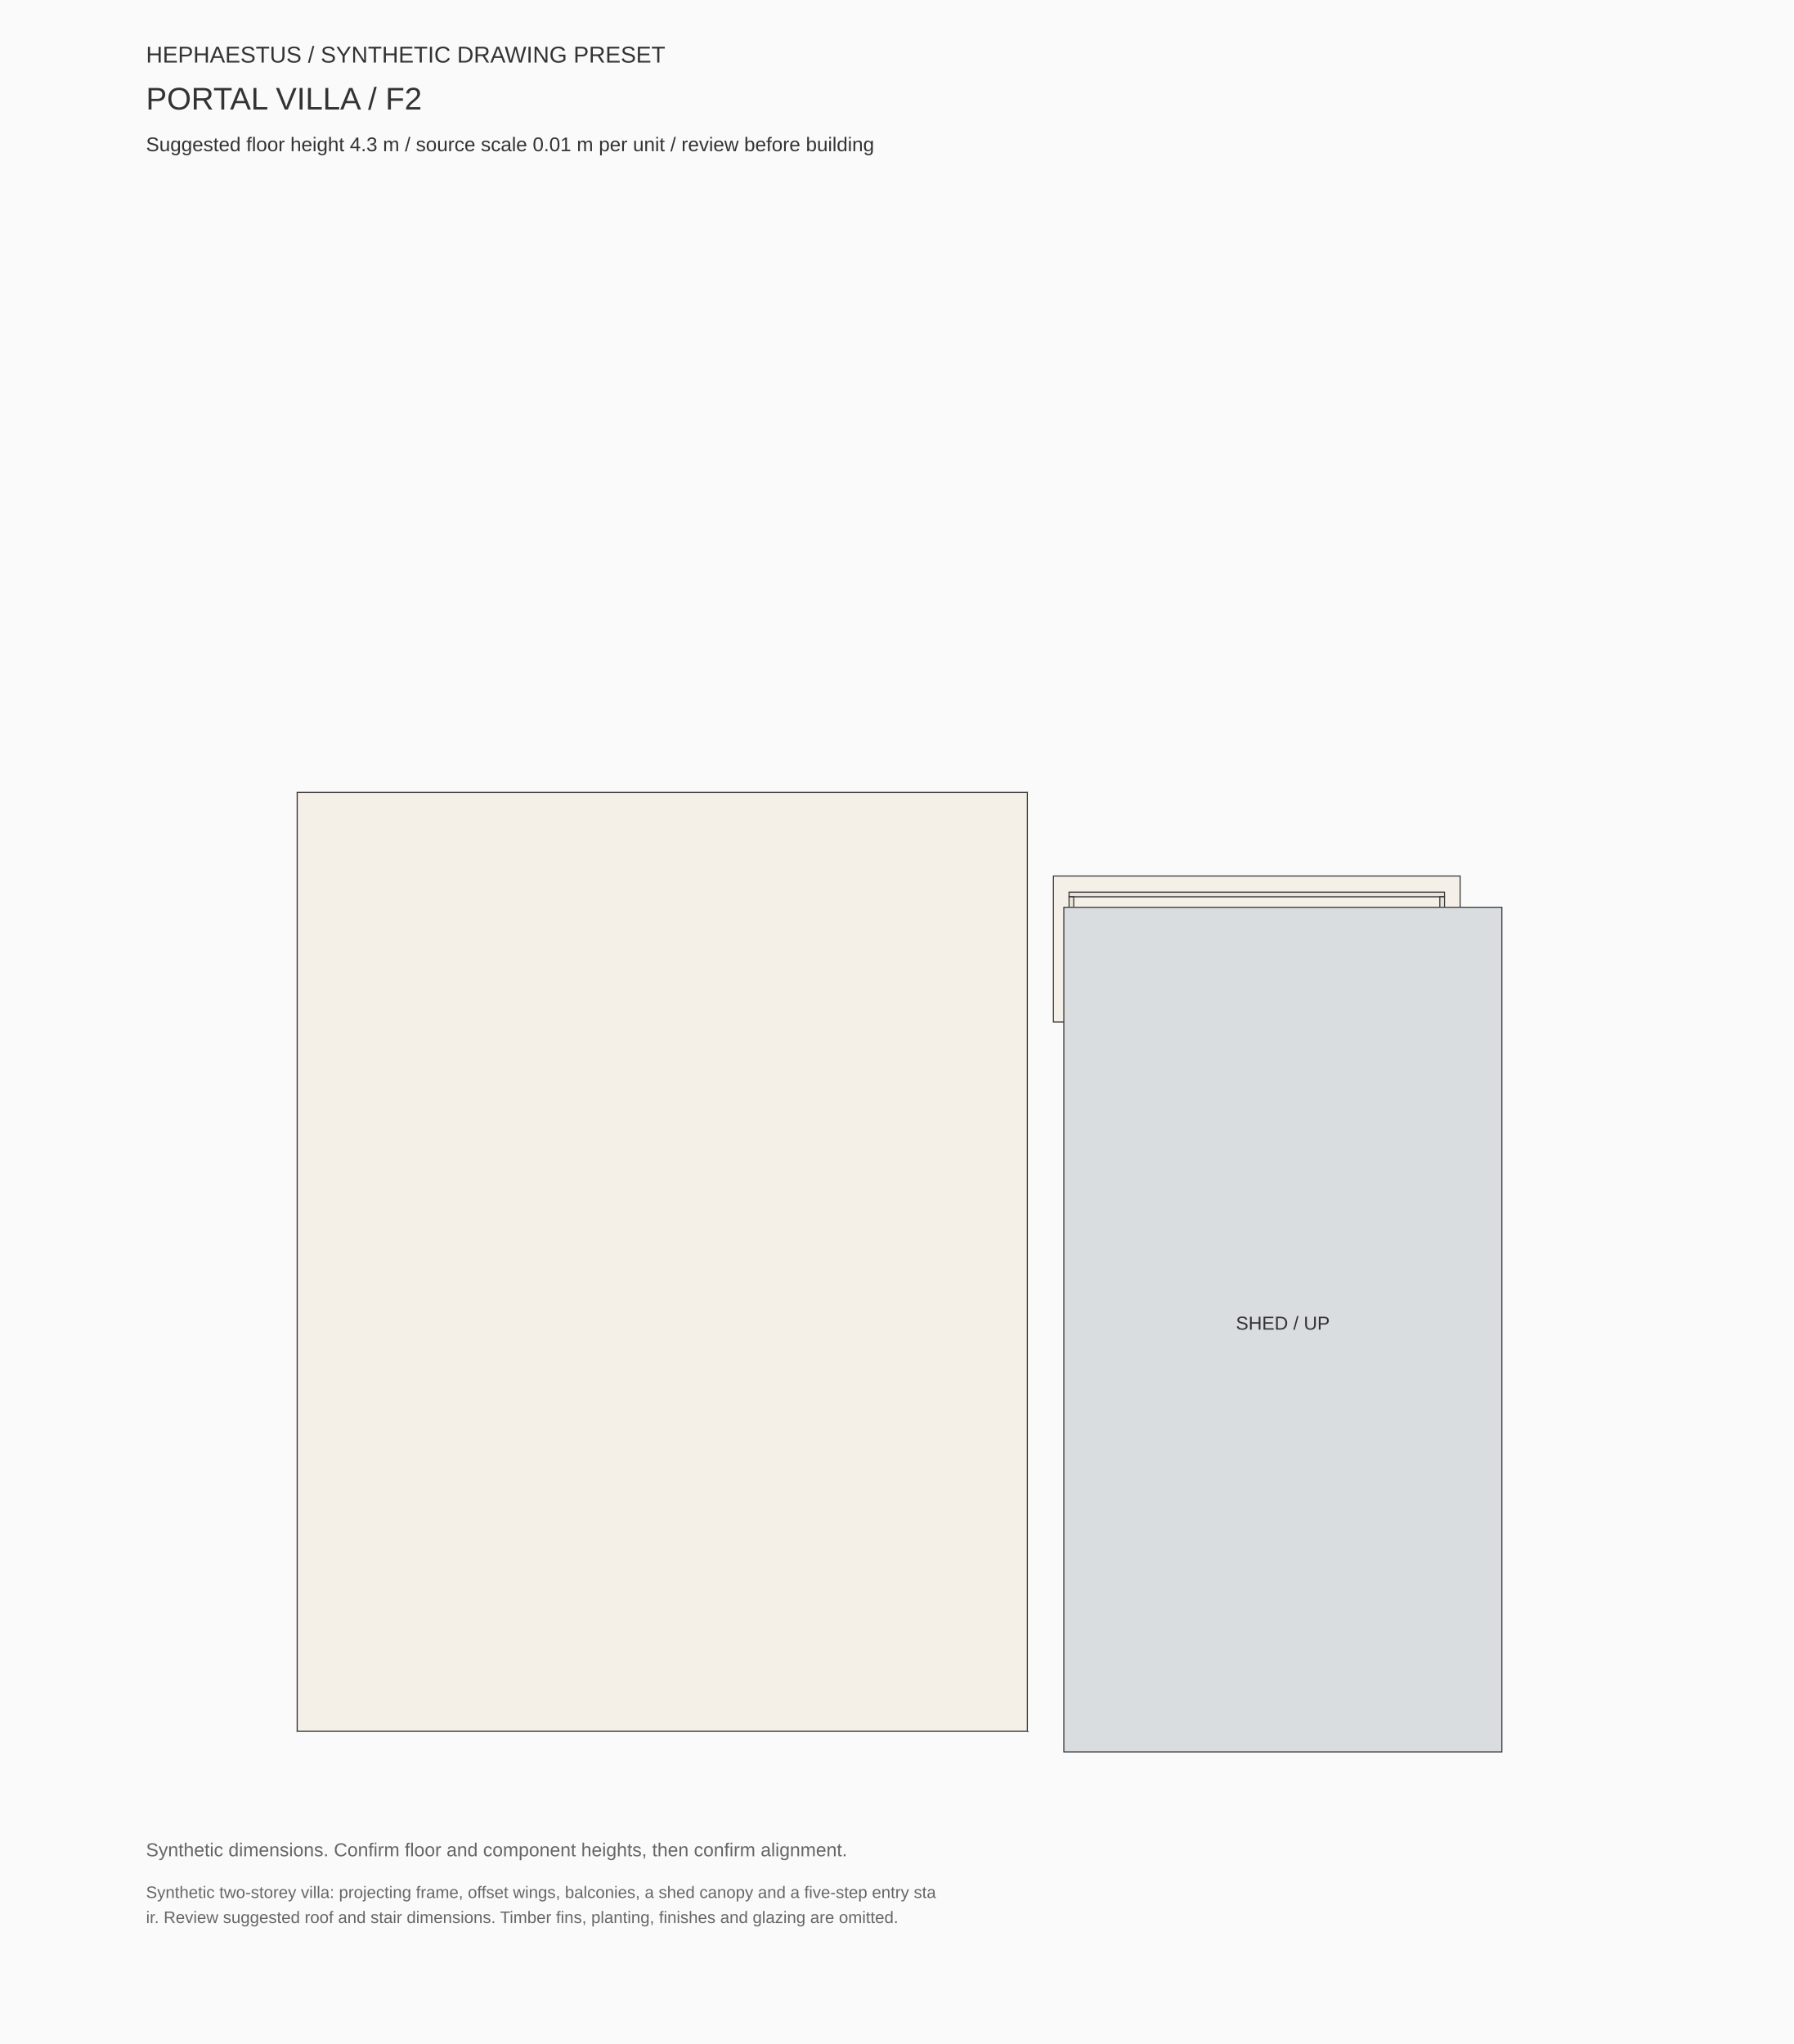
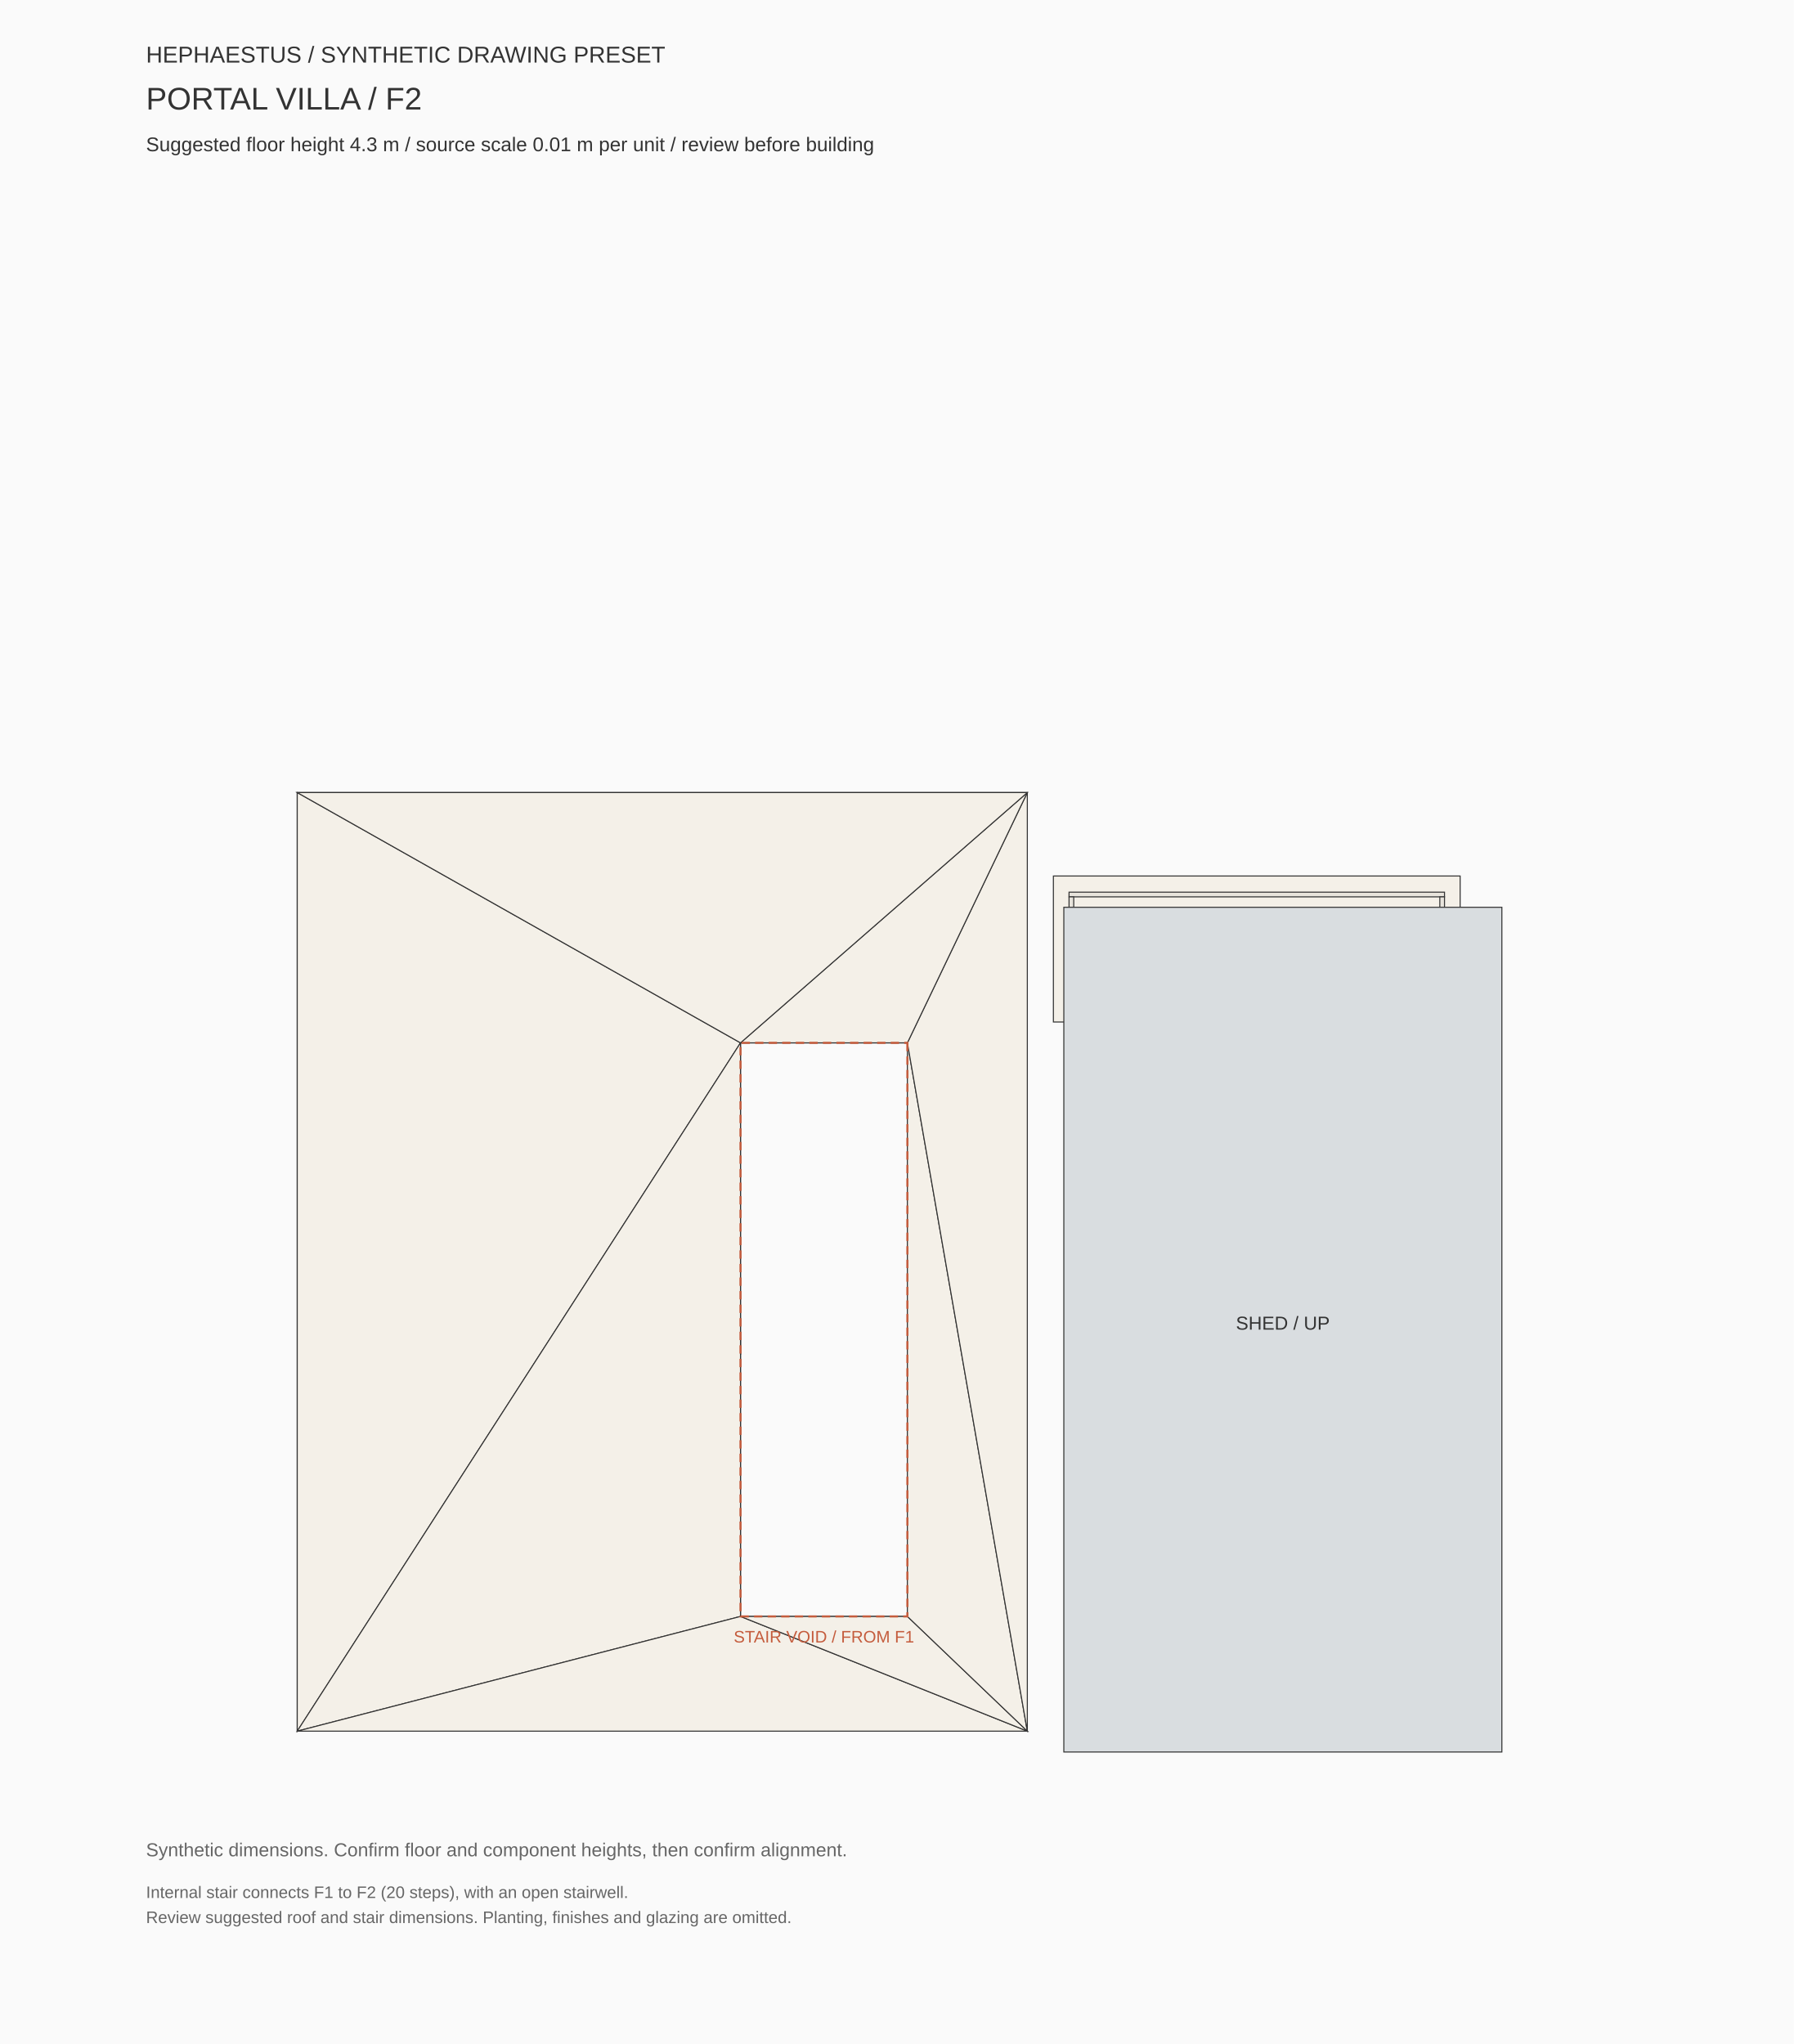
<svg xmlns="http://www.w3.org/2000/svg" width="1720" height="1960" viewBox="0 0 1720 1960">
  <rect width="1720" height="1960" fill="#fafafa" />
  <text x="140" y="60" fill="#333" font-family="Arial, sans-serif" font-size="22">HEPHAESTUS / SYNTHETIC DRAWING PRESET</text>
  <text x="140" y="105" fill="#333" font-family="Arial, sans-serif" font-size="30">PORTAL VILLA / F2</text>
  <text x="140" y="145" fill="#333" font-family="Arial, sans-serif" font-size="19">Suggested floor height 4.3 m / source scale 0.01 m per unit / review before building</text>
  <g id="Floor-2" class="Floorplan">
    <g id="F2-front-facade-1" class="Wall Front_facade">
      <polygon points="345.000,914.000 945.000,914.000 945.000,934.000 345.000,934.000" fill="#e8e4dc" stroke="#333" stroke-width="1" />
    </g>
    <g id="F2-interior-partition-2" class="Wall Interior_partition">
-       <polygon points="365.000,1283.400 925.000,1283.400 925.000,1298.400 365.000,1298.400" fill="#e8e4dc" stroke="#333" stroke-width="1" />
+       <polygon points="365.000,1283.400 365.000,1298.400 710.000,1298.400 710.000,1283.400" fill="#e8e4dc" stroke="#333" stroke-width="1" />
+       <polygon points="925.000,1298.400 925.000,1283.400 870.000,1283.400 870.000,1298.400" fill="#e8e4dc" stroke="#333" stroke-width="1" />
    </g>
    <g id="F2-interior-door-3" class="Door Interior_door">
      <polygon points="617.000,1298.400 707.000,1298.400 707.000,1283.400 617.000,1283.400" fill="#c45c3d" stroke="#333" stroke-width="1" />
    </g>
    <g id="F2-rear-room-4" class="Space Rear_room">
-       <polygon points="365.000,1298.400 925.000,1298.400 925.000,1620.000 365.000,1620.000" fill="#f4f0e8" stroke="#333" stroke-width="1" />
+       <polygon points="365.000,1298.400 365.000,1620.000 925.000,1620.000 925.000,1298.400 870.000,1298.400 870.000,1550.000 710.000,1550.000 710.000,1298.400" fill="#f4f0e8" stroke="#333" stroke-width="1" />
    </g>
    <g id="F2-living-room-5" class="Space Living_room">
-       <polygon points="365.000,950.000 925.000,950.000 925.000,1283.400 365.000,1283.400" fill="#f4f0e8" stroke="#333" stroke-width="1" />
+       <polygon points="925.000,1283.400 925.000,950.000 365.000,950.000 365.000,1283.400 710.000,1283.400 710.000,1000.000 870.000,1000.000 870.000,1283.400" fill="#f4f0e8" stroke="#333" stroke-width="1" />
    </g>
    <g id="F2-front-facade-6" class="Wall Front_facade">
      <polygon points="1040.000,966.000 1400.000,966.000 1400.000,986.000 1040.000,986.000" fill="#e8e4dc" stroke="#333" stroke-width="1" />
    </g>
    <g id="F2-interior-partition-7" class="Wall Interior_partition">
      <polygon points="1060.000,1317.800 1380.000,1317.800 1380.000,1332.800 1060.000,1332.800" fill="#e8e4dc" stroke="#333" stroke-width="1" />
    </g>
    <g id="F2-interior-door-8" class="Door Interior_door">
      <polygon points="1204.000,1332.800 1294.000,1332.800 1294.000,1317.800 1204.000,1317.800" fill="#c45c3d" stroke="#333" stroke-width="1" />
    </g>
    <g id="F2-rear-room-9" class="Space Rear_room">
      <polygon points="1060.000,1332.800 1380.000,1332.800 1380.000,1640.000 1060.000,1640.000" fill="#f4f0e8" stroke="#333" stroke-width="1" />
    </g>
    <g id="F2-living-room-10" class="Space Living_room">
      <polygon points="1060.000,1000.000 1380.000,1000.000 1380.000,1317.800 1060.000,1317.800" fill="#f4f0e8" stroke="#333" stroke-width="1" />
    </g>
    <g id="F2-cantilever-balcony-11" class="Space Cantilever_balcony">
-       <polygon points="925.000,1298.400 365.000,1298.400 365.000,1283.400" fill="#f4f0e8" stroke="#333" stroke-width="1" />
+       <polygon points="925.000,1298.400 870.000,1296.927 870.000,1298.400" fill="#f4f0e8" stroke="#333" stroke-width="1" />
+       <polygon points="365.000,1283.400 365.000,1298.400 710.000,1298.400 710.000,1292.641" fill="#f4f0e8" stroke="#333" stroke-width="1" />
    </g>
    <g id="F2-cantilever-balcony-12" class="Space Cantilever_balcony">
      <polygon points="285.000,1660.000 365.000,1298.400 365.000,1620.000" fill="#f4f0e8" stroke="#333" stroke-width="1" />
    </g>
    <g id="F2-cantilever-balcony-13" class="Space Cantilever_balcony">
      <polygon points="365.000,1283.400 285.000,1660.000 285.000,760.000" fill="#f4f0e8" stroke="#333" stroke-width="1" />
    </g>
    <g id="F2-cantilever-balcony-14" class="Space Cantilever_balcony">
-       <polygon points="925.000,1298.400 365.000,1283.400 925.000,1283.400" fill="#f4f0e8" stroke="#333" stroke-width="1" />
+       <polygon points="925.000,1298.400 925.000,1283.400 870.000,1283.400 870.000,1296.927" fill="#f4f0e8" stroke="#333" stroke-width="1" />
+       <polygon points="365.000,1283.400 710.000,1292.641 710.000,1283.400" fill="#f4f0e8" stroke="#333" stroke-width="1" />
    </g>
    <g id="F2-cantilever-balcony-15" class="Space Cantilever_balcony">
      <polygon points="285.000,1660.000 365.000,1283.400 365.000,1298.400" fill="#f4f0e8" stroke="#333" stroke-width="1" />
    </g>
    <g id="F2-cantilever-balcony-16" class="Space Cantilever_balcony">
      <polygon points="985.000,1660.000 285.000,1660.000 365.000,1620.000" fill="#f4f0e8" stroke="#333" stroke-width="1" />
    </g>
    <g id="F2-cantilever-balcony-17" class="Space Cantilever_balcony">
      <polygon points="365.000,950.000 365.000,1283.400 285.000,760.000" fill="#f4f0e8" stroke="#333" stroke-width="1" />
    </g>
    <g id="F2-cantilever-balcony-18" class="Space Cantilever_balcony">
      <polygon points="985.000,1660.000 365.000,1620.000 925.000,1620.000" fill="#f4f0e8" stroke="#333" stroke-width="1" />
    </g>
    <g id="F2-cantilever-balcony-19" class="Space Cantilever_balcony">
      <polygon points="985.000,760.000 365.000,950.000 285.000,760.000" fill="#f4f0e8" stroke="#333" stroke-width="1" />
    </g>
    <g id="F2-cantilever-balcony-20" class="Space Cantilever_balcony">
      <polygon points="925.000,1298.400 985.000,1660.000 925.000,1620.000" fill="#f4f0e8" stroke="#333" stroke-width="1" />
    </g>
    <g id="F2-cantilever-balcony-21" class="Space Cantilever_balcony">
      <polygon points="365.000,950.000 985.000,760.000 925.000,950.000" fill="#f4f0e8" stroke="#333" stroke-width="1" />
    </g>
    <g id="F2-cantilever-balcony-22" class="Space Cantilever_balcony">
      <polygon points="925.000,1283.400 985.000,1660.000 925.000,1298.400" fill="#f4f0e8" stroke="#333" stroke-width="1" />
    </g>
    <g id="F2-cantilever-balcony-23" class="Space Cantilever_balcony">
      <polygon points="925.000,1283.400 925.000,950.000 985.000,760.000" fill="#f4f0e8" stroke="#333" stroke-width="1" />
    </g>
    <g id="F2-cantilever-balcony-24" class="Space Cantilever_balcony">
      <polygon points="985.000,1660.000 925.000,1283.400 985.000,760.000" fill="#f4f0e8" stroke="#333" stroke-width="1" />
    </g>
    <g id="F2-rear-wall-25" class="Wall Rear_wall">
      <polygon points="345.000,1620.000 945.000,1620.000 945.000,1640.000 345.000,1640.000" fill="#e8e4dc" stroke="#333" stroke-width="1" />
    </g>
    <g id="F2-side-wall-26" class="Wall Side_wall">
      <polygon points="365.000,1620.000 345.000,1620.000 345.000,934.000 365.000,934.000 365.000,1283.400 365.000,1298.400" fill="#e8e4dc" stroke="#333" stroke-width="1" />
    </g>
    <g id="F2-side-wall-27" class="Wall Side_wall">
      <polygon points="945.000,1620.000 925.000,1620.000 925.000,934.000 945.000,934.000" fill="#e8e4dc" stroke="#333" stroke-width="1" />
    </g>
    <g id="F2-facade-opening-28" class="Window Facade_opening">
      <polygon points="390.000,934.000 910.000,934.000 910.000,914.000 390.000,914.000" fill="#9eb9c1" stroke="#333" stroke-width="1" />
    </g>
    <g id="F2-balcony-parapet-29" class="Wall Balcony_parapet">
      <polygon points="340.000,775.500 935.000,775.500 935.000,780.000 340.000,780.000" fill="#e8e4dc" stroke="#333" stroke-width="1" />
    </g>
    <g id="F2-balcony-parapet-30" class="Wall Balcony_parapet">
      <polygon points="344.500,895.000 340.000,895.000 340.000,780.000 344.500,780.000" fill="#e8e4dc" stroke="#333" stroke-width="1" />
    </g>
    <g id="F2-balcony-parapet-31" class="Wall Balcony_parapet">
      <polygon points="935.000,895.000 930.500,895.000 930.500,780.000 935.000,780.000" fill="#e8e4dc" stroke="#333" stroke-width="1" />
    </g>
    <g id="F2-portal-crown-32" class="Space Portal_crown">
-       <polygon points="285.000,760.000 985.000,760.000 985.000,1660.000 285.000,1660.000" fill="#f4f0e8" stroke="#333" stroke-width="1" />
+       <polygon points="285.000,1660.000 285.000,760.000 710.000,1000.000" fill="#f4f0e8" stroke="#333" stroke-width="1" />
+       <polygon points="285.000,1660.000 710.000,1000.000 710.000,1550.000" fill="#f4f0e8" stroke="#333" stroke-width="1" />
+       <polygon points="285.000,1660.000 710.000,1550.000 985.000,1660.000" fill="#f4f0e8" stroke="#333" stroke-width="1" />
+       <polygon points="985.000,1660.000 710.000,1550.000 870.000,1550.000" fill="#f4f0e8" stroke="#333" stroke-width="1" />
+       <polygon points="985.000,1660.000 870.000,1550.000 870.000,1000.000" fill="#f4f0e8" stroke="#333" stroke-width="1" />
+       <polygon points="985.000,1660.000 870.000,1000.000 985.000,760.000" fill="#f4f0e8" stroke="#333" stroke-width="1" />
+       <polygon points="985.000,760.000 870.000,1000.000 710.000,1000.000" fill="#f4f0e8" stroke="#333" stroke-width="1" />
+       <polygon points="985.000,760.000 710.000,1000.000 285.000,760.000" fill="#f4f0e8" stroke="#333" stroke-width="1" />
    </g>
    <g id="F2-rear-wall-33" class="Wall Rear_wall">
      <polygon points="1040.000,1640.000 1400.000,1640.000 1400.000,1660.000 1040.000,1660.000" fill="#e8e4dc" stroke="#333" stroke-width="1" />
    </g>
    <g id="F2-side-wall-34" class="Wall Side_wall">
      <polygon points="1060.000,1640.000 1040.000,1640.000 1040.000,986.000 1060.000,986.000 1060.000,1317.800 1060.000,1332.800" fill="#e8e4dc" stroke="#333" stroke-width="1" />
    </g>
    <g id="F2-side-wall-35" class="Wall Side_wall">
      <polygon points="1400.000,1640.000 1380.000,1640.000 1380.000,1332.800 1380.000,1332.800 1380.000,1317.800 1380.000,1317.800 1380.000,986.000 1400.000,986.000" fill="#e8e4dc" stroke="#333" stroke-width="1" />
    </g>
    <g id="F2-facade-opening-36" class="Window Facade_opening">
      <polygon points="1070.000,986.000 1360.000,986.000 1360.000,966.000 1070.000,966.000" fill="#9eb9c1" stroke="#333" stroke-width="1" />
    </g>
    <g id="F2-right-terrace-37" class="Space Right_terrace">
      <polygon points="1010.000,840.000 1400.000,840.000 1400.000,980.000 1010.000,980.000" fill="#f4f0e8" stroke="#333" stroke-width="1" />
    </g>
    <g id="F2-balcony-parapet-38" class="Wall Balcony_parapet">
      <polygon points="1025.000,855.500 1385.000,855.500 1385.000,860.000 1025.000,860.000" fill="#e8e4dc" stroke="#333" stroke-width="1" />
    </g>
    <g id="F2-balcony-parapet-39" class="Wall Balcony_parapet">
      <polygon points="1029.500,950.000 1025.000,950.000 1025.000,860.000 1029.500,860.000" fill="#e8e4dc" stroke="#333" stroke-width="1" />
    </g>
    <g id="F2-balcony-parapet-40" class="Wall Balcony_parapet">
      <polygon points="1385.000,950.000 1380.500,950.000 1380.500,860.000 1385.000,860.000" fill="#e8e4dc" stroke="#333" stroke-width="1" />
    </g>
    <g id="F2-right-roof-canopy-shed-41" class="Roof Shed" data-direction="0,1">
      <polygon points="1020.000,1680.000 1440.000,1680.000 1440.000,870.000 1020.000,870.000" fill="#d9dde0" stroke="#333" stroke-width="1" />
      <text x="1230.000" y="1275.000" font-family="Arial, sans-serif" font-size="18" fill="#333" text-anchor="middle">SHED / UP</text>
    </g>
+     <g id="F2-stair-void">
+       <polygon fill="none" stroke="#c45c3d" stroke-width="2" stroke-dasharray="8 5" points="870.000,1000.000 870.000,1550.000 710.000,1550.000 710.000,1000.000" />
+       <text x="790.0" y="1575.0" font-family="Arial, sans-serif" font-size="16" fill="#c45c3d" text-anchor="middle">STAIR VOID / FROM F1</text>
+     </g>
  </g>
  <text x="140" y="1780" fill="#666" font-family="Arial, sans-serif" font-size="18">Synthetic dimensions. Confirm floor and component heights, then confirm alignment.</text>
-   <text x="140" y="1820" fill="#666" font-family="Arial, sans-serif" font-size="16">Synthetic two-storey villa: projecting frame, offset wings, balconies, a shed canopy and a five-step entry sta</text>
-   <text x="140" y="1844" fill="#666" font-family="Arial, sans-serif" font-size="16">ir. Review suggested roof and stair dimensions. Timber fins, planting, finishes and glazing are omitted.</text>
+   <text x="140" y="1820" fill="#666" font-family="Arial, sans-serif" font-size="16">Internal stair connects F1 to F2 (20 steps), with an open stairwell.</text>
+   <text x="140" y="1844" fill="#666" font-family="Arial, sans-serif" font-size="16">Review suggested roof and stair dimensions. Planting, finishes and glazing are omitted.</text>
</svg>
